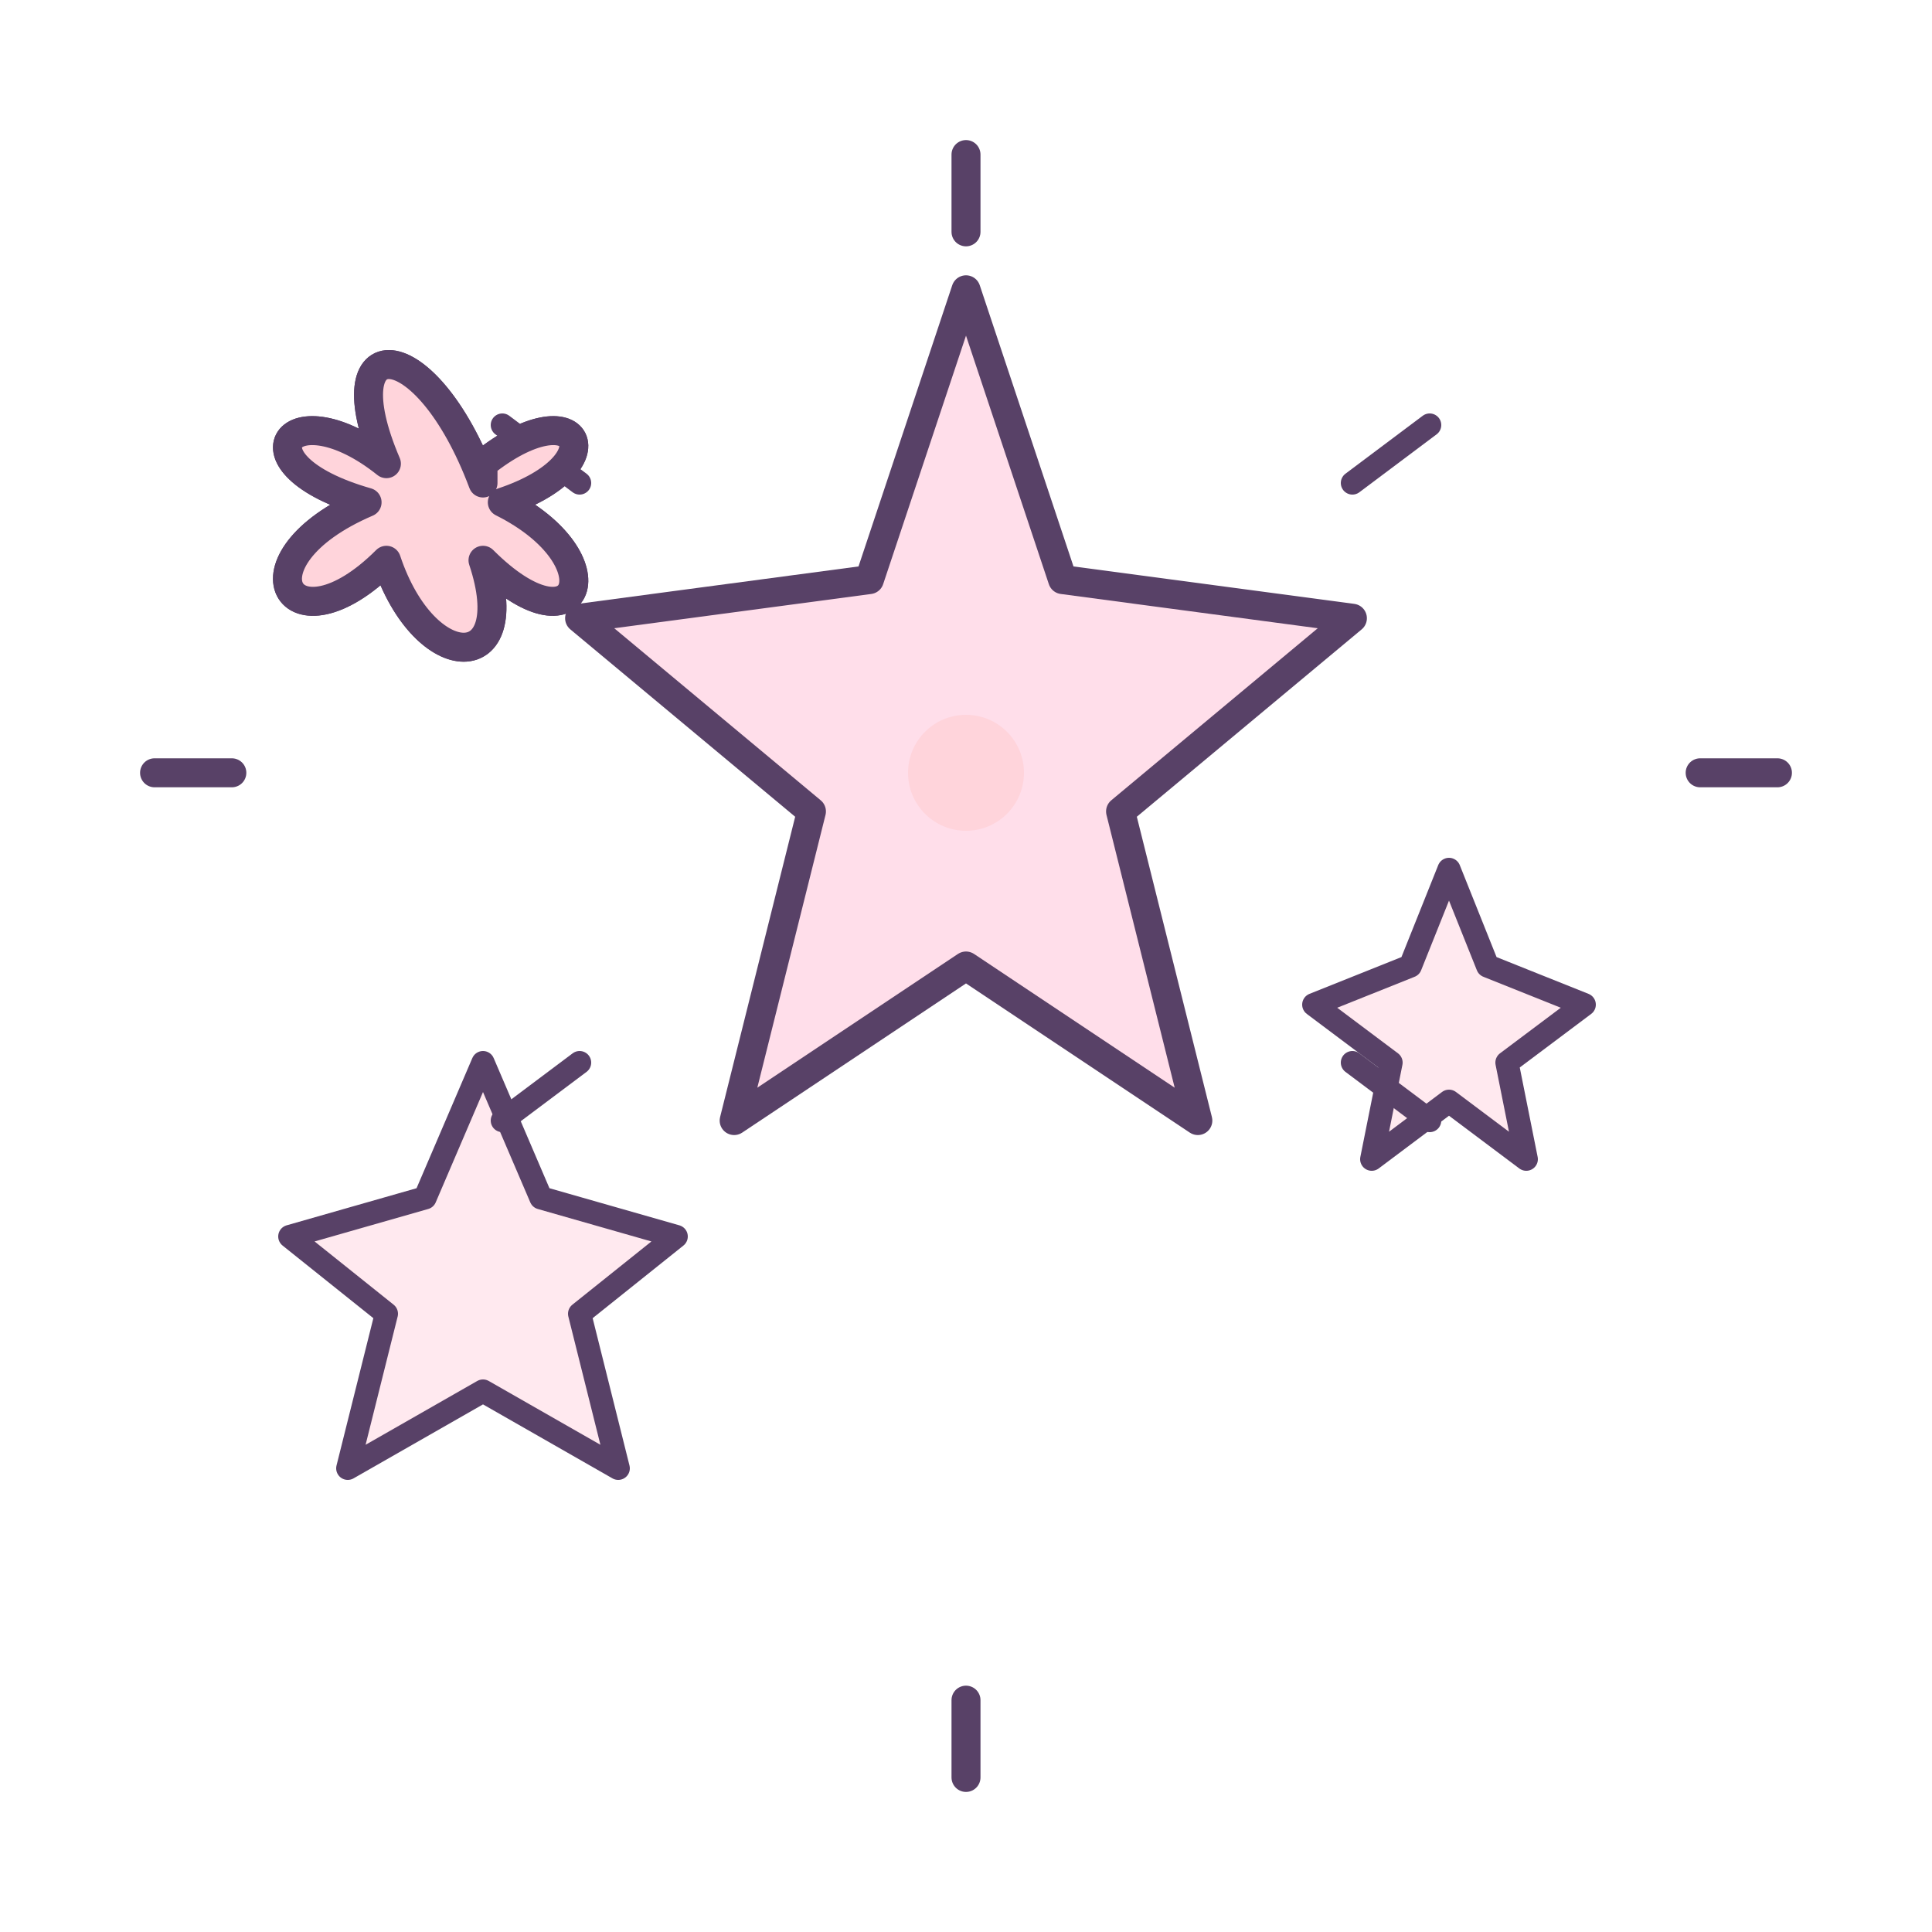
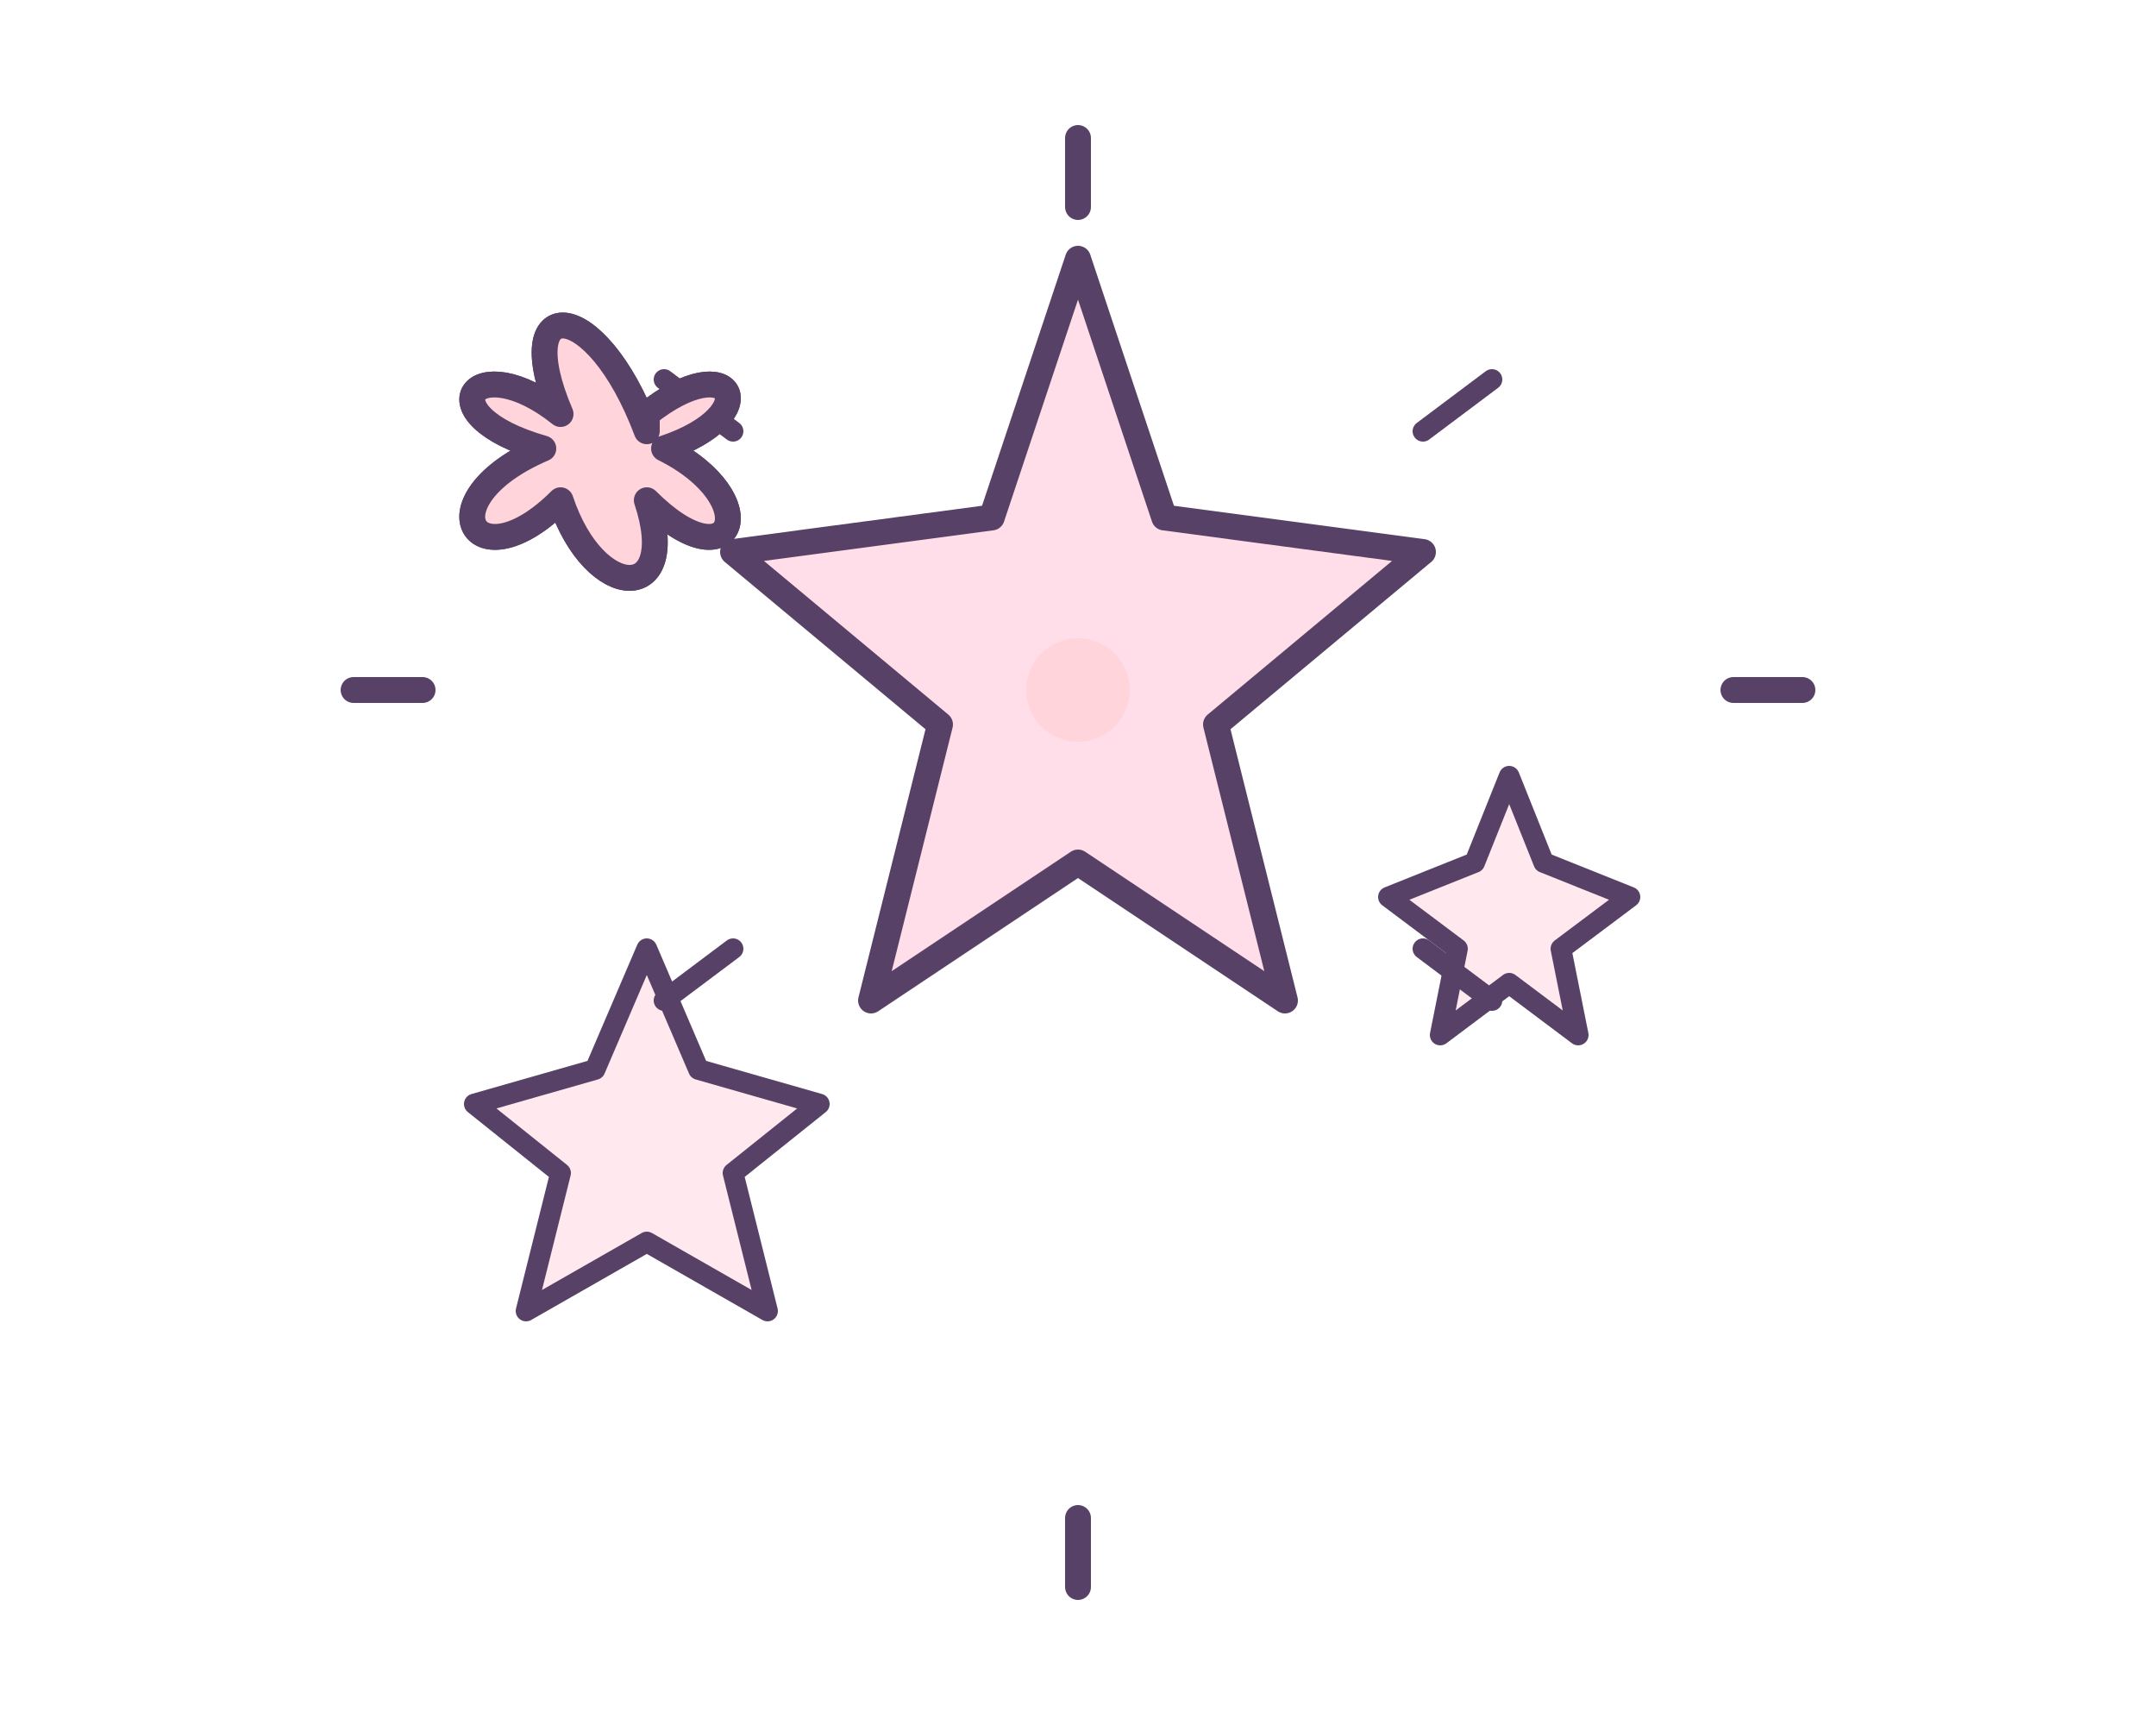
- <svg xmlns="http://www.w3.org/2000/svg" viewBox="0 0 100 100" width="70" height="70" xml:space="preserve" style="opacity: 0.85; fill: none; stroke: #3b204c; stroke-width: 2.2; stroke-linecap: round; stroke-linejoin: round;">
+ <svg xmlns="http://www.w3.org/2000/svg" viewBox="0 0 100 100" width="100" height="80" xml:space="preserve" style="opacity: 0.85; fill: none; stroke: #3b204c; stroke-width: 2.2; stroke-linecap: round; stroke-linejoin: round;">
  <polygon points="50,15 55,30 70,32 58,42 62,58 50,50 38,58 42,42 30,32 45,30" style="fill: #ffd8e6; stroke-width: 1.5;" />
  <circle cx="50" cy="40" r="3" style="fill: #ffccd5; stroke: none;" />
  <polygon points="25,55 28,62 35,64 30,68 32,76 25,72 18,76 20,68 15,64 22,62" style="fill: #ffe5ec; stroke-width: 1.2;" />
  <polygon points="75,45 77,50 82,52 78,55 79,60 75,57 71,60 72,55 68,52 73,50" style="fill: #ffe5ec; stroke-width: 1.2;" />
  <path d="M 50,8 L 50,12" style="stroke-width: 1.5;" />
  <path d="M 8,40 L 12,40" style="stroke-width: 1.5;" />
  <path d="M 92,40 L 88,40" style="stroke-width: 1.5;" />
  <path d="M 50,88 L 50,92" style="stroke-width: 1.5;" />
  <path d="M 30,25 L 26,22" style="stroke-width: 1.2;" />
  <path d="M 70,25 L 74,22" style="stroke-width: 1.2;" />
  <path d="M 30,55 L 26,58" style="stroke-width: 1.2;" />
  <path d="M 70,55 L 74,58" style="stroke-width: 1.2;" />
  <g transform="translate(5px, 68px) scale(0.45);">
    <path d="M 25,25 C 22,17 17,17 20,24 C 15,20 12,24 19,26 C 12,29 15,34 20,29 C 22,35 27,35 25,29 C 30,34 32,29 26,26 C 32,24 30,20 25,24 Z" style="fill: #c7f9cc; stroke-width: 1.5;" />
  </g>
  <g transform="translate(68px, 72px) scale(0.5);">
    <path d="M 25,25 C 22,17 17,17 20,24 C 15,20 12,24 19,26 C 12,29 15,34 20,29 C 22,35 27,35 25,29 C 30,34 32,29 26,26 C 32,24 30,20 25,24 Z" style="fill: #ffccd5; stroke-width: 1.5;" />
  </g>
</svg>
